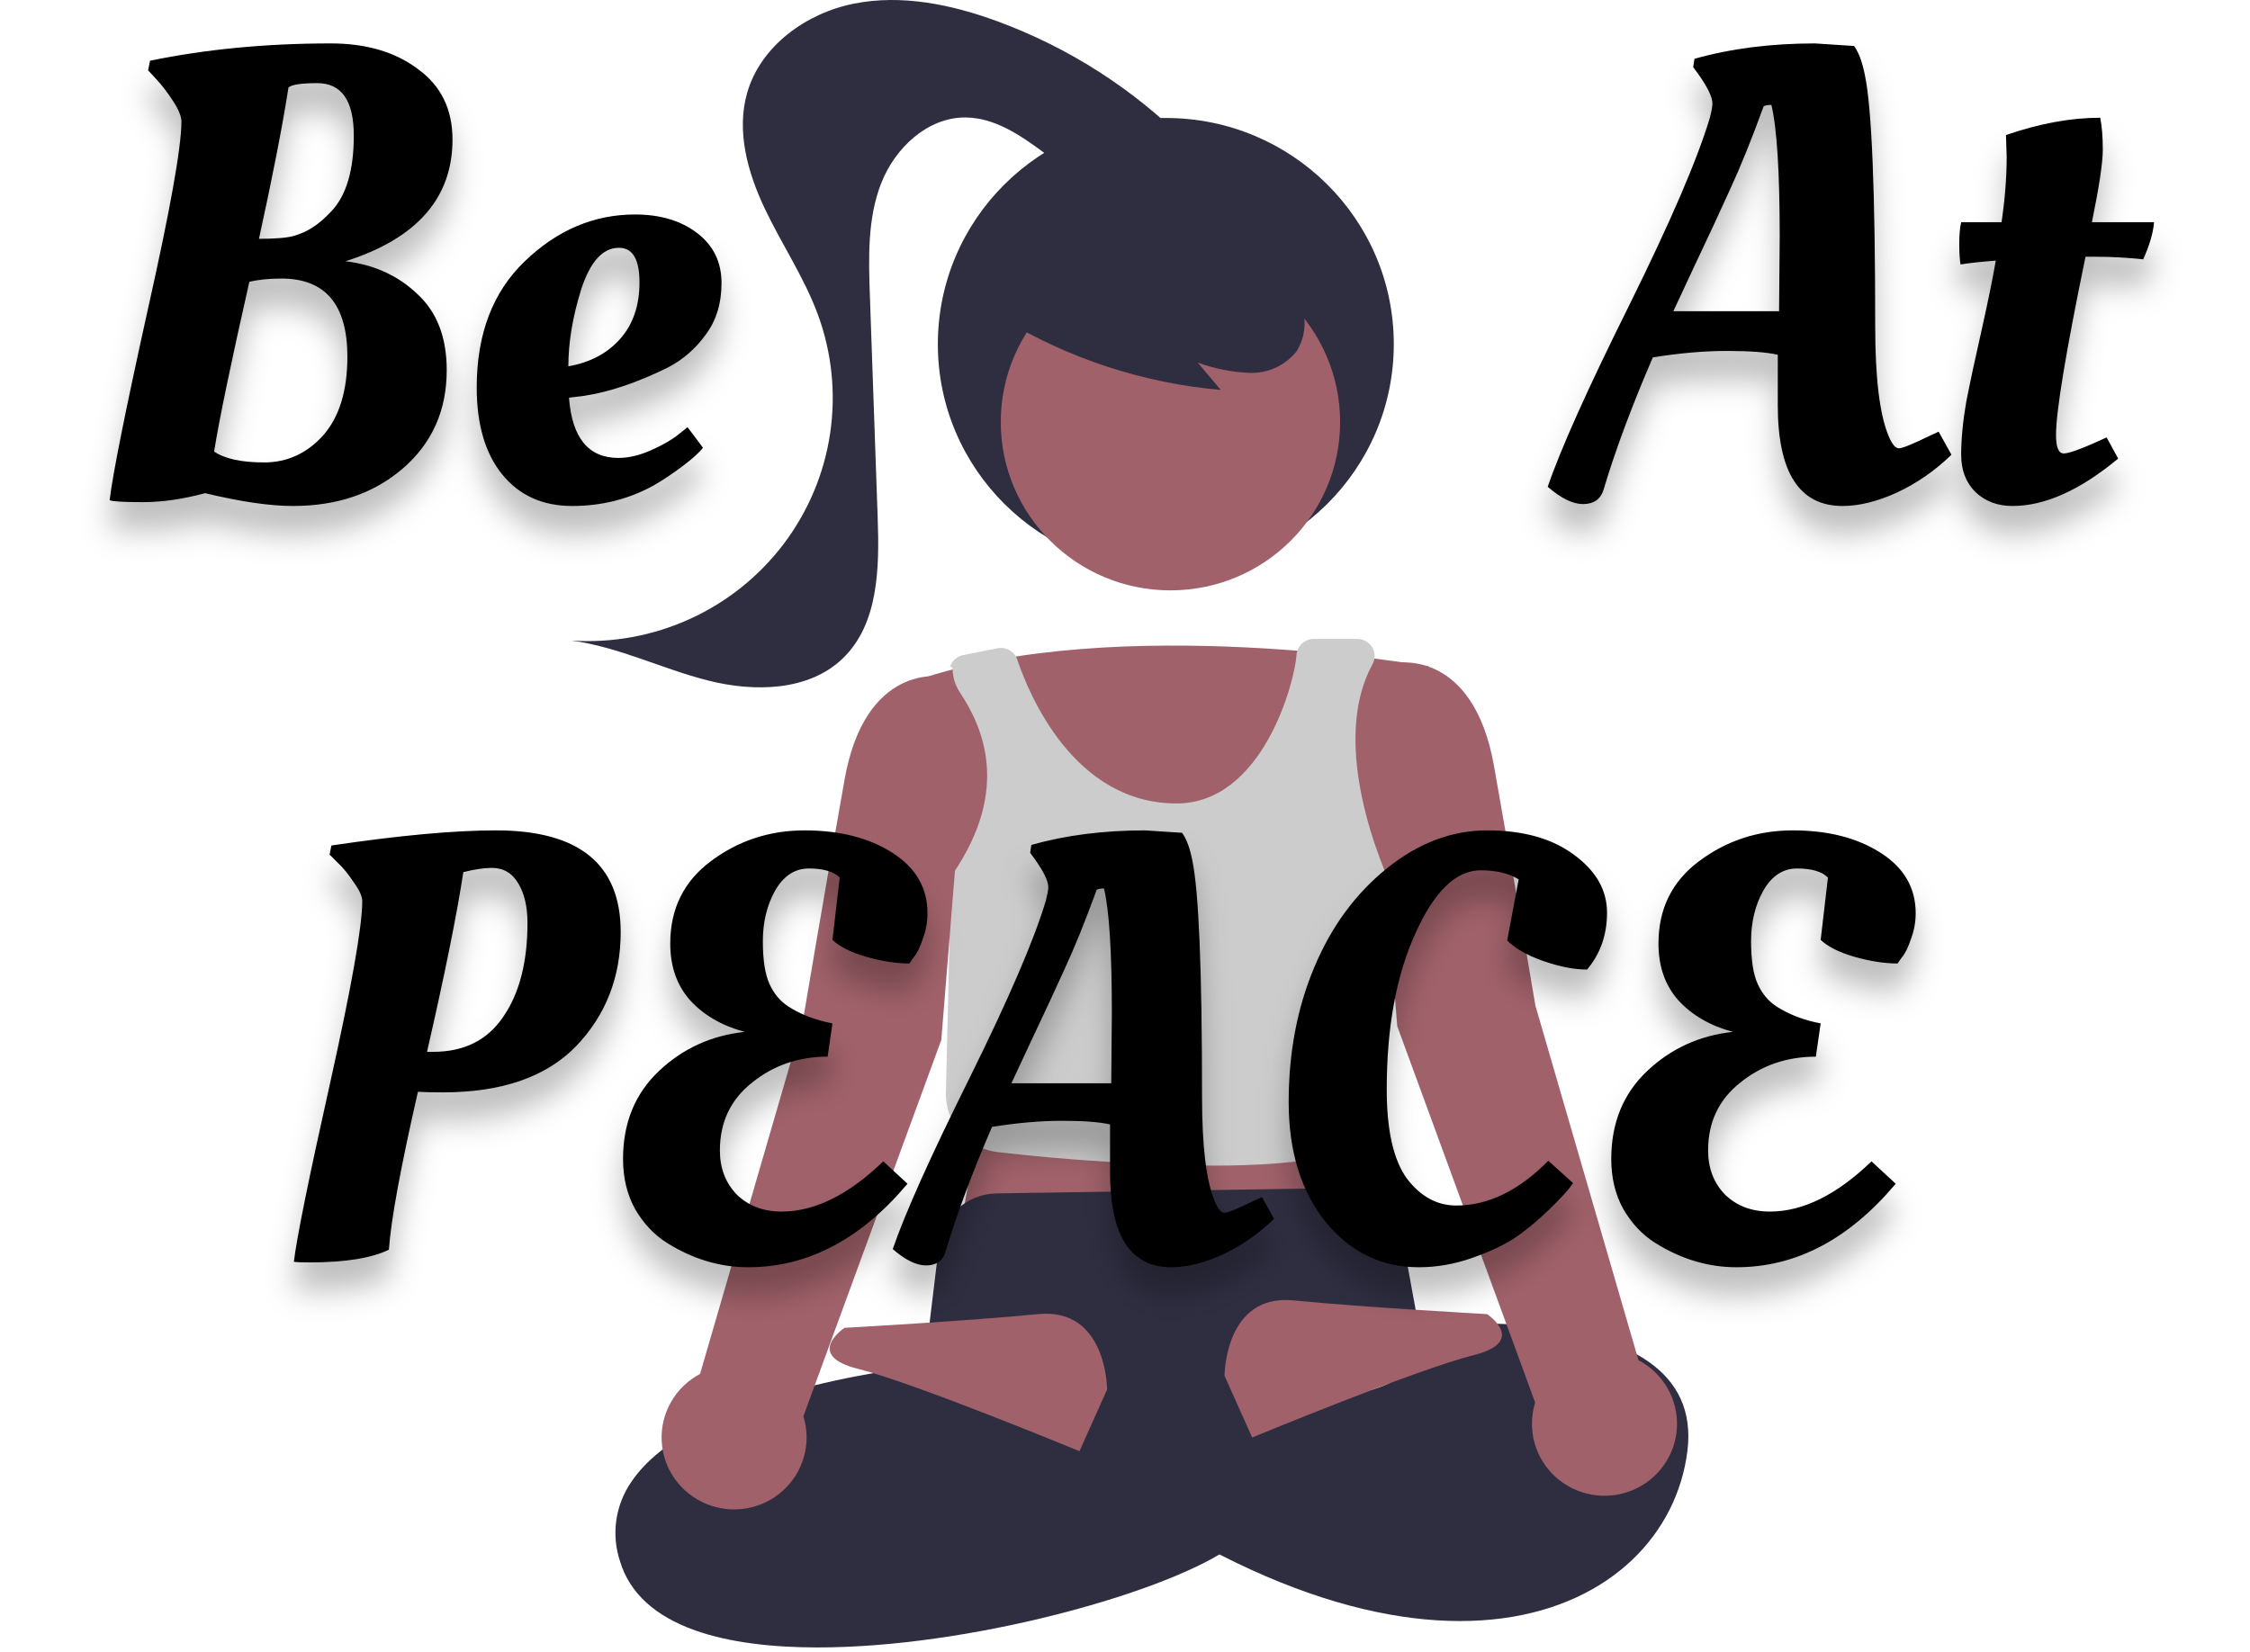
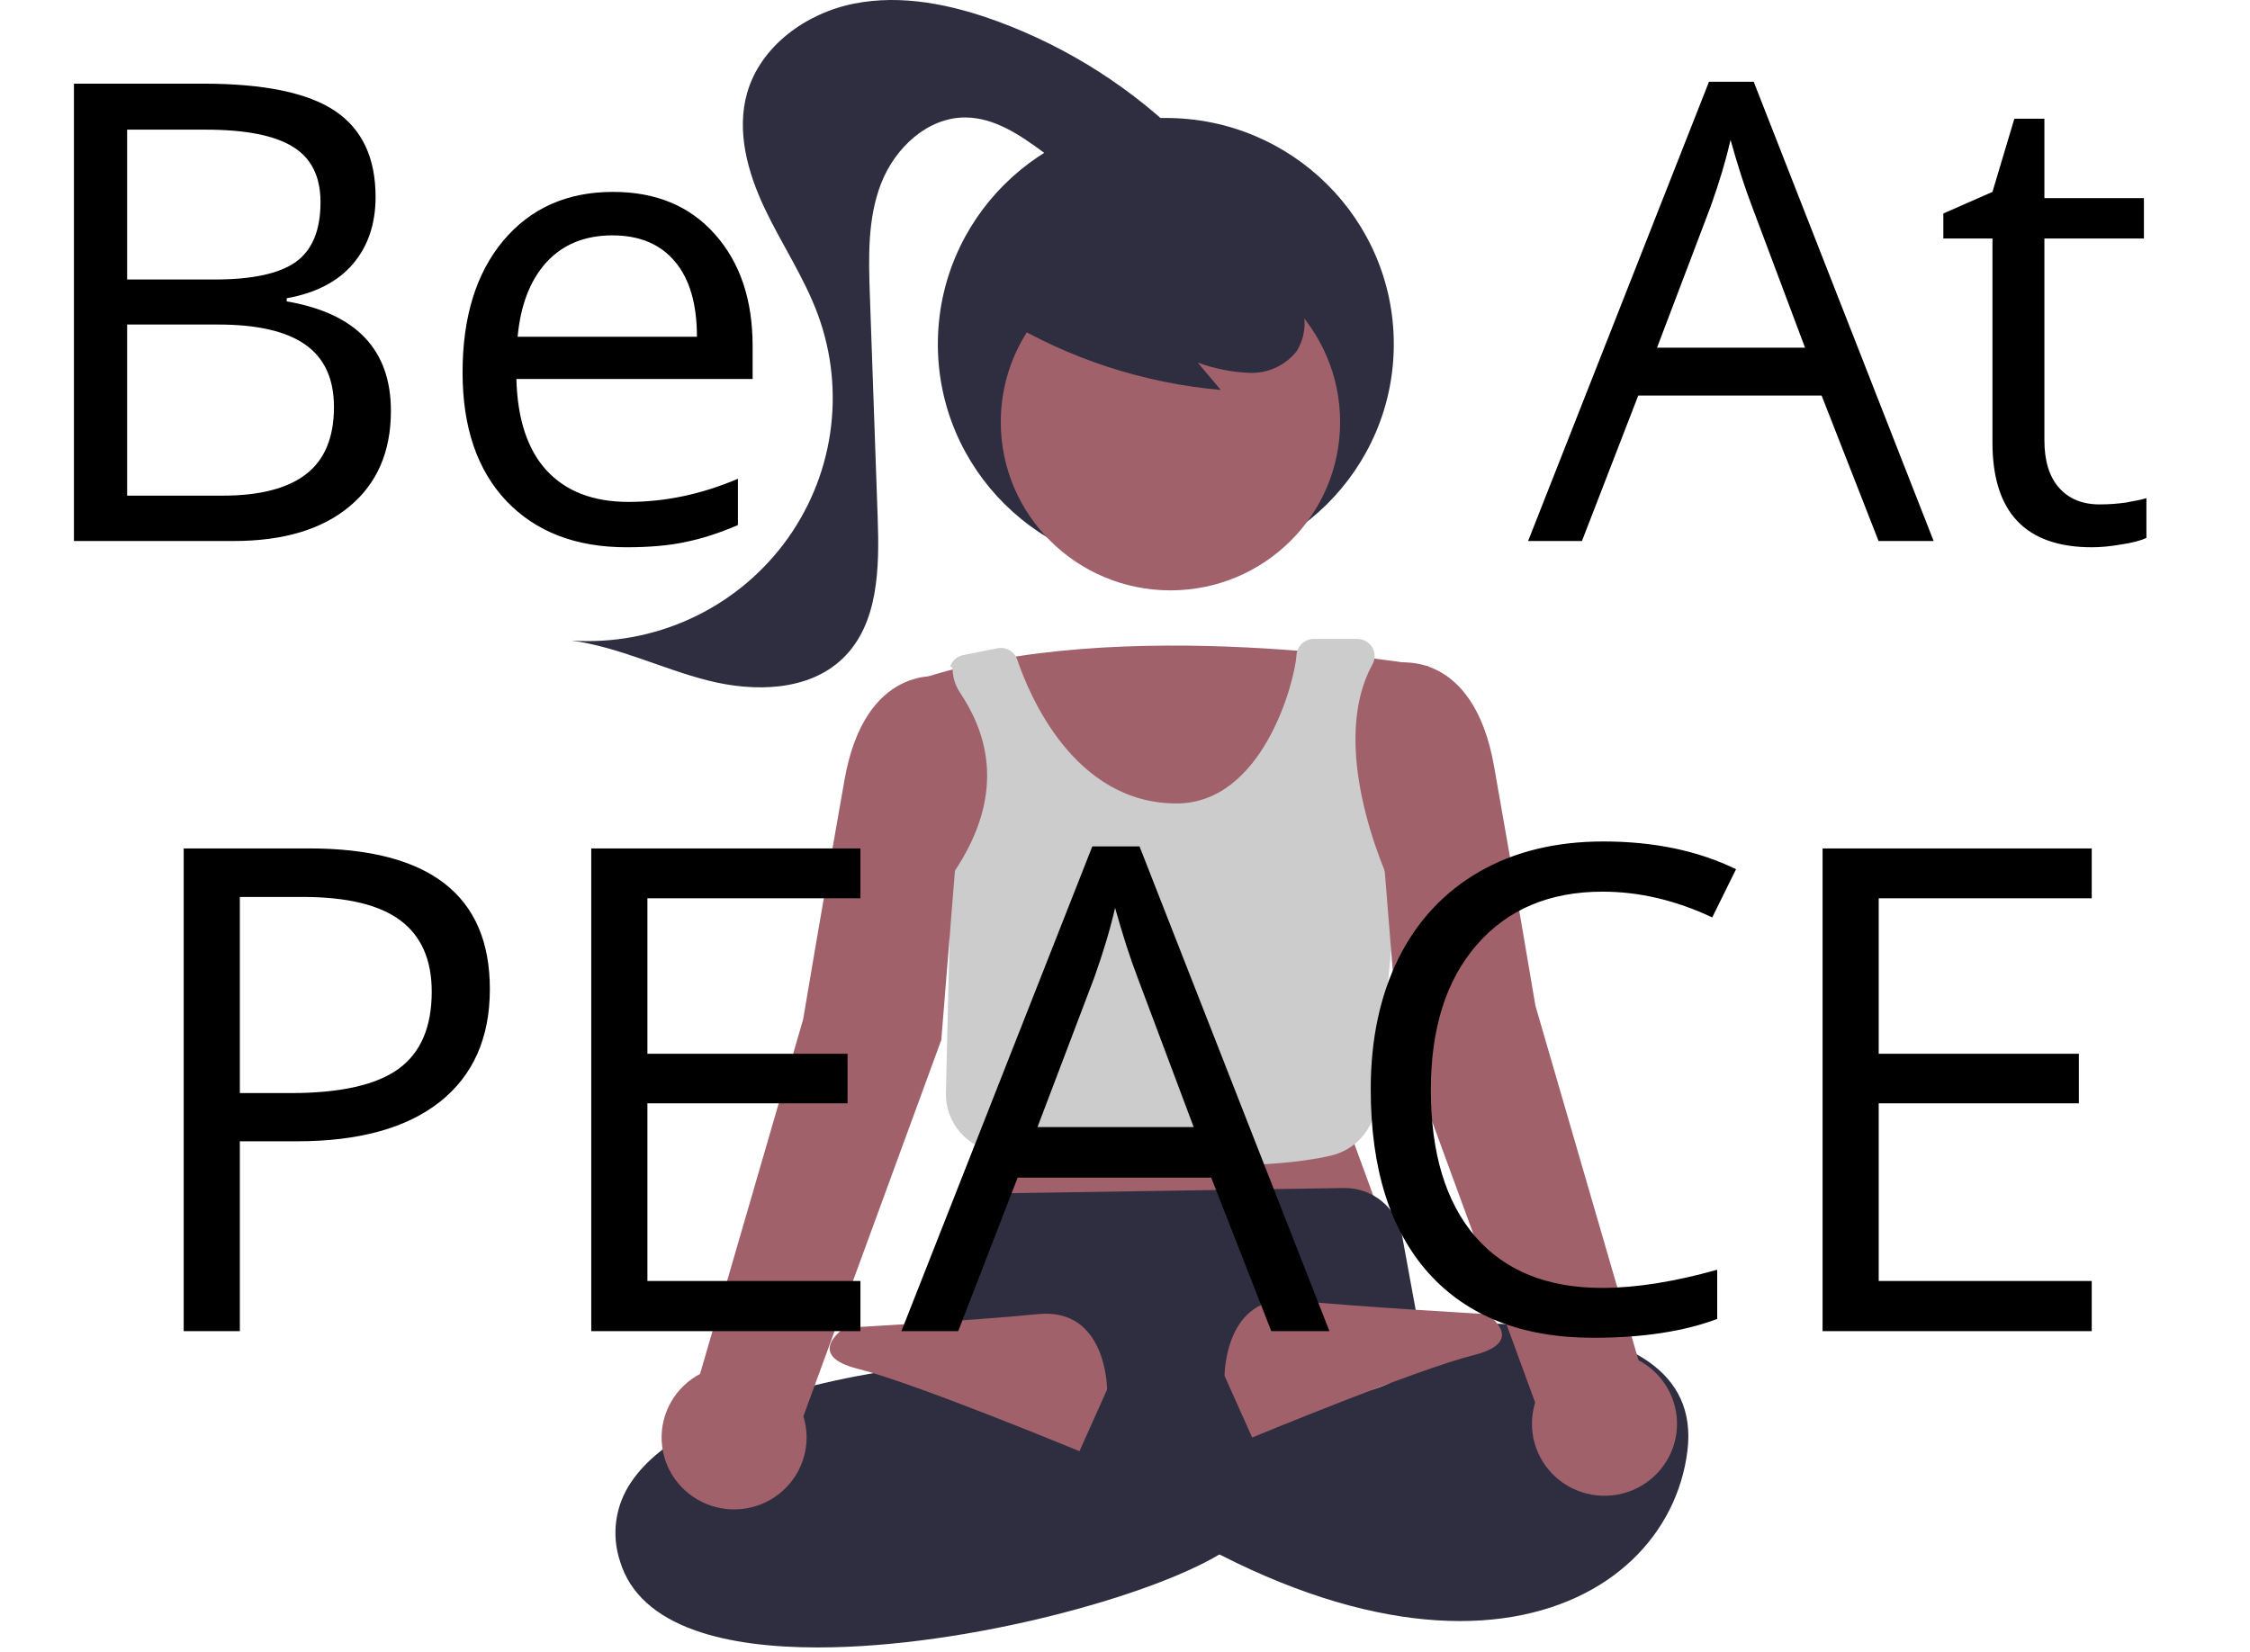
<svg xmlns="http://www.w3.org/2000/svg" width="316" height="232" viewBox="0 0 316 232" fill="none">
  <g id="meditation">
    <g id="torso">
      <path id="Vector" d="M200.601 93.607C200.601 93.607 156.941 85.904 128.805 95.533L137.052 160.531L135.111 171.123L193.325 169.197L189.444 158.605L200.601 93.607Z" fill="#A0616A" />
      <path id="Vector 2" d="M170.261 163.746C160.21 163.627 150.172 162.996 140.185 161.855C138.135 161.631 136.243 160.651 134.885 159.11C133.527 157.568 132.799 155.577 132.849 153.53L133.557 123.133L133.64 123.015C142.075 110.888 137.966 102.031 134.806 97.263C134.139 96.255 133.784 95.076 133.785 93.871C133.301 93.201 133.191 94.261 133.492 93.505C133.641 93.131 133.882 92.799 134.193 92.541C134.504 92.282 134.876 92.105 135.274 92.025L140.09 91.069C140.668 90.954 141.268 91.053 141.778 91.345C142.288 91.638 142.675 92.105 142.863 92.659C144.482 97.452 150.789 112.872 165.241 112.868C177.316 112.866 181.821 95.911 182.091 91.992C182.136 91.385 182.409 90.817 182.858 90.402C183.307 89.987 183.897 89.756 184.51 89.756H190.525C190.907 89.747 191.284 89.823 191.632 89.979C191.979 90.135 192.286 90.366 192.53 90.655C192.831 91.024 193.013 91.472 193.054 91.944C193.097 92.416 192.997 92.889 192.767 93.305C185.901 105.832 195.935 125.655 196.037 125.853L196.101 125.978L193.27 155.149C193.1 156.859 192.392 158.475 191.248 159.766C190.103 161.057 188.58 161.96 186.892 162.347C182.514 163.369 176.599 163.746 170.261 163.746Z" fill="#CCCCCC" />
    </g>
    <g id="meditatingGirl">
      <path id="Vector 3" d="M163.733 80.126C181.416 80.126 195.75 65.899 195.75 48.35C195.75 30.8 181.416 16.573 163.733 16.573C146.051 16.573 131.716 30.8 131.716 48.35C131.716 65.899 146.051 80.126 163.733 80.126Z" fill="#2F2E41" />
      <path id="Vector 4" d="M164.383 82.933C177.543 82.933 188.211 72.345 188.211 59.283C188.211 46.221 177.543 35.633 164.383 35.633C151.222 35.633 140.553 46.221 140.553 59.283C140.553 72.345 151.222 82.933 164.383 82.933Z" fill="#A0616A" />
      <path id="Vector 5" d="M114.859 231.431C108.339 231.432 102.37 230.719 97.628 229.034C91.991 227.032 88.452 223.795 87.107 219.41C86.472 217.544 86.282 215.558 86.553 213.608C86.823 211.657 87.547 209.795 88.666 208.17C97.004 195.776 125.942 192.284 129.825 191.868L131.882 174.856C132.126 172.893 133.075 171.083 134.556 169.759C136.036 168.434 137.949 167.685 139.942 167.648L188.677 166.892C190.634 166.846 192.542 167.5 194.055 168.733C195.568 169.966 196.585 171.698 196.92 173.612L199.689 188.73L167.732 204.107L172.564 217.536L172.249 217.745C162.895 223.934 135.998 231.43 114.859 231.431Z" fill="#2F2E41" />
      <path id="Vector 6" d="M195.265 186.53C195.265 186.53 239.895 180.752 236.984 203.863C234.074 226.973 200.116 243.343 148.695 203.863L154.516 192.308C154.516 192.308 183.622 200.011 195.265 194.233V186.53Z" fill="#2F2E41" />
      <path id="Vector 7" d="M155.486 195.196C155.486 195.196 155.486 183.641 145.784 184.604C136.082 185.567 118.618 186.53 118.618 186.53C118.618 186.53 112.796 190.382 120.559 192.308C128.32 194.233 151.605 203.863 151.605 203.863L155.486 195.196Z" fill="#A0616A" />
      <path id="Vector 8" d="M171.979 193.271C171.979 193.271 171.979 181.715 181.682 182.679C191.384 183.641 208.848 184.604 208.848 184.604C208.848 184.604 214.669 188.456 206.908 190.382C199.146 192.308 175.861 201.936 175.861 201.936L171.979 193.271Z" fill="#A0616A" />
      <path id="Vector 9" d="M140.794 44.754C150.1 50.392 160.592 53.823 171.452 54.78L168.22 50.937C170.573 51.8 173.049 52.288 175.557 52.383C176.812 52.419 178.058 52.162 179.195 51.634C180.332 51.106 181.329 50.32 182.104 49.341C182.738 48.323 183.115 47.169 183.202 45.976C183.289 44.783 183.084 43.587 182.605 42.489C181.62 40.3 180.088 38.398 178.152 36.964C174.722 34.271 170.675 32.462 166.37 31.698C162.065 30.935 157.637 31.24 153.479 32.587C150.627 33.433 148.073 35.059 146.11 37.279C145.144 38.397 144.475 39.735 144.159 41.174C143.844 42.613 143.893 44.107 144.303 45.522" fill="#2F2E41" />
      <path id="Vector 10" d="M166.746 20.1C159.231 12.536 150.136 6.699 140.102 3C133.66 0.631 126.65 -0.832 119.917 0.513C113.183 1.858 106.814 6.481 104.936 13.039C103.4 18.401 104.986 24.174 107.37 29.221C109.753 34.269 112.936 38.949 114.865 44.185C116.831 49.527 117.422 55.273 116.585 60.9C115.747 66.526 113.508 71.856 110.067 76.406C106.628 80.955 102.098 84.58 96.889 86.951C91.68 89.323 85.956 90.365 80.238 89.984C86.855 90.865 92.953 93.95 99.42 95.593C105.887 97.235 113.52 97.124 118.326 92.526C123.411 87.661 123.513 79.751 123.267 72.745C122.901 62.331 122.536 51.917 122.17 41.503C121.984 36.192 121.825 30.71 123.754 25.753C125.684 20.796 130.27 16.456 135.625 16.501C139.683 16.535 143.275 18.975 146.529 21.381C149.783 23.787 153.228 26.354 157.27 26.712C161.312 27.07 165.927 24.101 165.625 20.085" fill="#2F2E41" />
    </g>
    <g id="arms">
      <path id="Vector 11" d="M230.117 191.082L215.64 141.272C215.64 141.272 212.729 123.94 209.818 107.57C206.908 91.2 196.235 93.126 196.235 93.126L194.295 94.089V120.088L196.235 144.161L215.606 197.03C215.036 198.863 215.002 200.82 215.51 202.671C216.018 204.523 217.048 206.192 218.476 207.485C219.905 208.779 221.675 209.641 223.579 209.973C225.483 210.305 227.443 210.093 229.23 209.36C231.017 208.627 232.557 207.405 233.671 205.836C234.783 204.267 235.424 202.417 235.517 200.5C235.61 198.583 235.152 196.679 234.195 195.012C233.239 193.344 231.824 191.981 230.117 191.082Z" fill="#A0616A" />
      <path id="Vector 12" d="M132.201 95.052C132.201 95.052 121.528 93.126 118.618 109.496C115.708 125.865 112.796 143.198 112.796 143.198L98.32 193.007C96.614 193.908 95.201 195.27 94.246 196.937C93.292 198.604 92.835 200.506 92.928 202.421C93.022 204.336 93.662 206.186 94.775 207.753C95.887 209.32 97.426 210.541 99.212 211.273C100.997 212.005 102.956 212.218 104.858 211.886C106.762 211.555 108.53 210.694 109.957 209.402C111.386 208.11 112.414 206.442 112.922 204.593C113.431 202.744 113.4 200.788 112.83 198.956L132.201 146.087L134.142 122.013V98.168C134.142 97.52 133.96 96.886 133.618 96.337C133.275 95.786 132.785 95.341 132.201 95.052Z" fill="#A0616A" />
    </g>
    <g id="sloganText">
-       <g id="At" filter="url(#filter0_d)">
-         <path d="M225.201 68.83C224.781 70.15 223.821 70.81 222.321 70.81C220.881 70.81 219.231 70 217.371 68.38C219.171 63.1 222.981 54.61 228.801 42.91C234.621 31.15 238.401 22.36 240.141 16.54C240.381 15.58 240.501 14.92 240.501 14.56C240.501 13.66 239.841 12.28 238.521 10.42L237.801 9.43L237.981 8.26C243.081 6.82 248.721 6.1 254.901 6.1L260.391 6.46C261.051 7.36 261.561 8.74 261.921 10.6C262.881 15.16 263.361 26.89 263.361 45.79C263.361 53.11 263.991 58.27 265.251 61.27C265.731 62.41 266.211 62.98 266.691 62.98C267.171 62.98 268.641 62.38 271.101 61.18L272.271 60.64L274.071 63.88C271.791 66.1 269.241 67.87 266.421 69.19C263.661 70.45 261.111 71.08 258.771 71.08C252.711 71.08 249.681 66.37 249.681 56.95V49.84C248.121 49.48 245.751 49.3 242.571 49.3C239.391 49.3 235.911 49.6 232.131 50.2C229.131 57.16 226.821 63.37 225.201 68.83ZM249.861 43.72L249.951 33.28C249.951 24.16 249.561 17.98 248.781 14.74C248.301 14.74 247.941 14.8 247.701 14.92C246.021 19.54 244.431 23.47 242.931 26.71C241.491 29.89 239.901 33.31 238.161 36.97C236.481 40.57 235.431 42.82 235.011 43.72H249.861ZM302.526 31.21C302.406 32.71 301.896 34.45 300.996 36.43C298.716 36.19 296.556 36.07 294.516 36.07H292.896C290.136 49.45 288.756 57.79 288.756 61.09C288.756 62.83 289.116 63.7 289.836 63.7C290.616 63.7 292.626 62.95 295.866 61.45L297.486 64.42C292.146 68.86 287.196 71.08 282.636 71.08C280.536 71.08 278.796 70.42 277.416 69.1C276.096 67.78 275.436 66.04 275.436 63.88C275.436 61.66 275.676 59.17 276.156 56.41C276.696 53.65 277.416 50.29 278.316 46.33C279.216 42.31 279.876 39.07 280.296 36.61C278.076 36.79 276.426 36.97 275.346 37.15C275.226 36.43 275.166 35.47 275.166 34.27C275.166 33.01 275.256 31.99 275.436 31.21H281.106C281.586 27.97 281.826 24.91 281.826 22.03L281.736 19.24V18.97C286.416 17.35 290.826 16.54 294.966 16.54C295.206 17.74 295.326 19.24 295.326 21.04C295.326 22.84 294.816 26.23 293.796 31.21H302.526Z" fill="black" />
-       </g>
-       <g id="Be" filter="url(#filter1_d)">
-         <path d="M41.139 71.08C37.9 71.08 33.789 70.48 28.809 69.28C25.689 70.12 22.779 70.54 20.079 70.54C17.38 70.54 15.819 70.45 15.399 70.27C15.819 66.67 17.59 57.82 20.709 43.72C23.89 29.56 25.48 20.68 25.48 17.08C25.48 16.36 25.09 15.4 24.309 14.2C23.529 13 22.75 11.98 21.97 11.14L20.799 9.88L21.07 8.53C28.93 6.91 37.389 6.1 46.45 6.1C51.429 6.1 55.51 7.3 58.69 9.7C61.929 12.04 63.55 15.34 63.55 19.6C63.55 27.82 58.539 33.52 48.52 36.7C52.539 37.18 55.9 38.71 58.599 41.29C61.359 43.81 62.739 47.38 62.739 52C62.739 57.64 60.7 62.23 56.62 65.77C52.539 69.31 47.38 71.08 41.139 71.08ZM39.52 39.13C37.84 39.13 36.34 39.28 35.02 39.58C32.44 50.98 30.79 58.93 30.07 63.43C31.57 64.45 33.91 64.96 37.09 64.96C40.33 64.96 43.09 63.7 45.37 61.18C47.65 58.6 48.789 54.91 48.789 50.11C48.789 42.79 45.7 39.13 39.52 39.13ZM44.559 11.68C42.279 11.68 40.929 11.89 40.51 12.31C39.669 17.71 38.289 24.79 36.37 33.55C38.77 33.55 40.45 33.4 41.41 33.1C42.37 32.8 43.209 32.41 43.929 31.93C44.709 31.45 45.58 30.7 46.539 29.68C48.639 27.46 49.69 23.92 49.69 19.06C49.69 14.14 47.98 11.68 44.559 11.68ZM66.953 54.43C66.953 46.93 69.203 41.02 73.703 36.7C78.263 32.32 83.423 30.13 89.183 30.13C92.723 30.13 95.633 31 97.913 32.74C100.193 34.48 101.333 36.82 101.333 39.76C101.333 42.64 100.583 45.07 99.083 47.05C97.643 49.03 95.873 50.56 93.773 51.64C89.513 53.74 85.613 55.06 82.073 55.6L79.913 55.87C80.333 61.51 82.643 64.33 86.843 64.33C88.283 64.33 89.813 63.97 91.433 63.25C93.053 62.53 94.313 61.81 95.213 61.09L96.563 60.01L98.723 62.89C98.243 63.55 97.283 64.42 95.843 65.5C94.403 66.58 93.053 67.48 91.793 68.2C88.313 70.12 84.503 71.08 80.363 71.08C76.223 71.08 72.953 69.61 70.553 66.67C68.153 63.73 66.953 59.65 66.953 54.43ZM79.823 51.46C82.883 50.92 85.313 49.63 87.113 47.59C88.913 45.55 89.813 42.91 89.813 39.67C89.813 36.43 88.853 34.81 86.933 34.81C84.653 34.81 82.883 36.76 81.623 40.66C80.423 44.5 79.823 48.1 79.823 51.46Z" fill="black" />
-       </g>
-       <g id="PEACE" filter="url(#filter2_d)">
-         <path d="M62.182 153.455C60.652 153.455 59.491 153.427 58.697 153.37C56.261 164.023 54.901 171.418 54.617 175.555C52.181 176.745 48.469 177.34 43.482 177.34C42.406 177.34 41.669 177.312 41.272 177.255C41.669 173.912 43.369 165.525 46.372 152.095C49.376 138.608 50.877 130.108 50.877 126.595C50.877 125.915 50.481 125.037 49.687 123.96C48.951 122.827 48.186 121.892 47.392 121.155L46.287 120.05L46.542 118.775C56.062 117.358 63.769 116.65 69.662 116.65C81.336 116.65 87.172 121.41 87.172 130.93C87.172 137.277 85.076 142.632 80.882 146.995C76.689 151.302 70.456 153.455 62.182 153.455ZM60.822 147.76C65.186 147.76 68.472 146.117 70.682 142.83C72.949 139.543 74.082 135.152 74.082 129.655C74.082 127.388 73.657 125.547 72.807 124.13C71.957 122.657 70.711 121.92 69.067 121.92C67.991 121.92 66.659 122.118 65.072 122.515C64.166 128.465 62.466 136.88 59.972 147.76H60.822ZM105.099 178.02C101.132 178.02 97.335 176.887 93.709 174.62C91.895 173.487 90.394 171.9 89.204 169.86C88.07 167.82 87.504 165.468 87.504 162.805C87.504 157.762 89.175 153.653 92.519 150.48C95.862 147.307 99.885 145.465 104.589 144.955C101.415 144.105 98.865 142.632 96.939 140.535C95.069 138.438 94.134 135.775 94.134 132.545C94.134 127.672 96.032 123.818 99.829 120.985C103.682 118.095 108.074 116.65 113.004 116.65C117.934 116.65 122.042 117.698 125.329 119.795C128.615 121.892 130.259 124.725 130.259 128.295C130.259 129.542 130.032 130.76 129.579 131.95C129.182 133.14 128.757 133.99 128.304 134.5L127.709 135.35C125.895 135.35 123.884 135.038 121.674 134.415C119.52 133.792 117.934 132.998 116.914 132.035L117.934 123.28C117.084 122.43 115.639 122.005 113.599 122.005C111.615 122.005 110.029 123.053 108.839 125.15C107.705 127.19 107.139 129.542 107.139 132.205C107.139 134.868 107.45 136.88 108.074 138.24C108.697 139.6 109.575 140.648 110.709 141.385C112.465 142.518 114.534 143.312 116.914 143.765L116.234 148.44C112.154 148.44 108.612 149.658 105.609 152.095C102.605 154.475 101.104 157.648 101.104 161.615C101.104 164.108 101.897 166.177 103.484 167.82C105.127 169.407 107.224 170.2 109.774 170.2C114.42 170.2 119.18 167.848 124.054 163.145L127.454 166.29C120.88 174.11 113.429 178.02 105.099 178.02ZM132.779 175.895C132.382 177.142 131.475 177.765 130.059 177.765C128.699 177.765 127.14 177 125.384 175.47C127.084 170.483 130.682 162.465 136.179 151.415C141.675 140.308 145.245 132.007 146.889 126.51C147.115 125.603 147.229 124.98 147.229 124.64C147.229 123.79 146.605 122.487 145.359 120.73L144.679 119.795L144.849 118.69C149.665 117.33 154.992 116.65 160.829 116.65L166.014 116.99C166.637 117.84 167.119 119.143 167.459 120.9C168.365 125.207 168.819 136.285 168.819 154.135C168.819 161.048 169.414 165.922 170.604 168.755C171.057 169.832 171.51 170.37 171.964 170.37C172.417 170.37 173.805 169.803 176.129 168.67L177.234 168.16L178.934 171.22C176.78 173.317 174.372 174.988 171.709 176.235C169.102 177.425 166.694 178.02 164.484 178.02C158.76 178.02 155.899 173.572 155.899 164.675V157.96C154.425 157.62 152.187 157.45 149.184 157.45C146.18 157.45 142.894 157.733 139.324 158.3C136.49 164.873 134.309 170.738 132.779 175.895ZM156.069 152.18L156.154 142.32C156.154 133.707 155.785 127.87 155.049 124.81C154.595 124.81 154.255 124.867 154.029 124.98C152.442 129.343 150.94 133.055 149.524 136.115C148.164 139.118 146.662 142.348 145.019 145.805C143.432 149.205 142.44 151.33 142.044 152.18H156.069ZM199.263 178.02C193.993 178.02 189.63 175.895 186.173 171.645C182.717 167.338 180.988 161.728 180.988 154.815C180.988 147.902 182.178 141.612 184.558 135.945C186.938 130.222 190.338 125.575 194.758 122.005C199.178 118.435 203.882 116.65 208.868 116.65C213.912 116.65 217.963 117.783 221.023 120.05C224.14 122.317 225.698 125.037 225.698 128.21C225.698 131.327 224.763 133.99 222.893 136.2C221.08 136.2 219.04 135.803 216.773 135.01C214.507 134.217 212.807 133.253 211.673 132.12L213.288 123.535C211.928 122.685 210.143 122.26 207.933 122.26C204.477 122.26 201.417 125.235 198.753 131.185C196.09 137.078 194.758 144.36 194.758 153.03C194.758 158.753 195.693 162.918 197.563 165.525C199.49 168.075 201.813 169.35 204.533 169.35C209.01 169.35 213.317 167.253 217.453 163.06L220.938 166.205C220.315 167.112 219.182 168.358 217.538 169.945C215.895 171.532 214.28 172.863 212.693 173.94C211.107 174.96 209.095 175.895 206.658 176.745C204.222 177.595 201.757 178.02 199.263 178.02ZM243.888 178.02C239.921 178.02 236.124 176.887 232.498 174.62C230.684 173.487 229.183 171.9 227.993 169.86C226.859 167.82 226.293 165.468 226.293 162.805C226.293 157.762 227.964 153.653 231.308 150.48C234.651 147.307 238.674 145.465 243.378 144.955C240.204 144.105 237.654 142.632 235.728 140.535C233.858 138.438 232.923 135.775 232.923 132.545C232.923 127.672 234.821 123.818 238.618 120.985C242.471 118.095 246.863 116.65 251.793 116.65C256.723 116.65 260.831 117.698 264.118 119.795C267.404 121.892 269.048 124.725 269.048 128.295C269.048 129.542 268.821 130.76 268.368 131.95C267.971 133.14 267.546 133.99 267.093 134.5L266.498 135.35C264.684 135.35 262.673 135.038 260.463 134.415C258.309 133.792 256.723 132.998 255.703 132.035L256.723 123.28C255.873 122.43 254.428 122.005 252.388 122.005C250.404 122.005 248.818 123.053 247.628 125.15C246.494 127.19 245.928 129.542 245.928 132.205C245.928 134.868 246.239 136.88 246.863 138.24C247.486 139.6 248.364 140.648 249.498 141.385C251.254 142.518 253.323 143.312 255.703 143.765L255.023 148.44C250.943 148.44 247.401 149.658 244.398 152.095C241.394 154.475 239.893 157.648 239.893 161.615C239.893 164.108 240.686 166.177 242.273 167.82C243.916 169.407 246.013 170.2 248.563 170.2C253.209 170.2 257.969 167.848 262.843 163.145L266.243 166.29C259.669 174.11 252.218 178.02 243.888 178.02Z" fill="black" />
-       </g>
+       <path id="At" d="M263.834 76L255.836 55.565H230.084L222.174 76H214.615L240.016 11.488H246.3L271.568 76H263.834ZM253.507 48.842L246.036 28.935C245.069 26.415 244.073 23.324 243.048 19.662C242.403 22.475 241.48 25.565 240.279 28.935L232.721 48.842H253.507ZM294.859 70.858C296.148 70.858 297.394 70.77 298.595 70.595C299.796 70.39 300.748 70.185 301.451 69.98V75.561C300.66 75.941 299.488 76.249 297.936 76.483C296.412 76.747 295.035 76.879 293.805 76.879C284.488 76.879 279.83 71.972 279.83 62.157V33.505H272.931V29.989L279.83 26.957L282.906 16.674H287.125V27.836H301.1V33.505H287.125V61.85C287.125 64.75 287.813 66.977 289.19 68.529C290.567 70.082 292.457 70.858 294.859 70.858Z" fill="black" />
+       <path id="Be" d="M10.385 11.752H28.534C37.06 11.752 43.227 13.026 47.035 15.575C50.844 18.124 52.748 22.152 52.748 27.66C52.748 31.469 51.679 34.618 49.54 37.108C47.431 39.569 44.34 41.166 40.268 41.898V42.338C50.023 44.008 54.901 49.135 54.901 57.719C54.901 63.461 52.953 67.943 49.057 71.166C45.19 74.389 39.77 76 32.797 76H10.385V11.752ZM17.855 39.262H30.16C35.434 39.262 39.227 38.441 41.542 36.801C43.856 35.131 45.014 32.333 45.014 28.407C45.014 24.804 43.725 22.211 41.147 20.629C38.568 19.018 34.467 18.212 28.842 18.212H17.855V39.262ZM17.855 45.59V69.628H31.259C36.444 69.628 40.341 68.632 42.948 66.64C45.585 64.618 46.903 61.469 46.903 57.191C46.903 53.207 45.556 50.277 42.86 48.402C40.194 46.527 36.122 45.59 30.644 45.59H17.855ZM87.992 76.879C80.873 76.879 75.248 74.711 71.117 70.375C67.016 66.039 64.965 60.019 64.965 52.313C64.965 44.55 66.869 38.383 70.678 33.812C74.516 29.242 79.657 26.957 86.103 26.957C92.138 26.957 96.913 28.949 100.429 32.934C103.944 36.889 105.702 42.118 105.702 48.622V53.236H72.523C72.67 58.891 74.091 63.183 76.786 66.112C79.511 69.042 83.334 70.507 88.256 70.507C93.441 70.507 98.568 69.423 103.637 67.255V73.759C101.059 74.872 98.612 75.663 96.298 76.132C94.013 76.63 91.244 76.879 87.992 76.879ZM86.015 33.065C82.147 33.065 79.057 34.325 76.742 36.845C74.457 39.364 73.109 42.851 72.699 47.304H97.88C97.88 42.704 96.855 39.188 94.804 36.757C92.753 34.296 89.823 33.065 86.015 33.065Z" fill="black" />
+       <path id="PEACE" d="M68.798 138.943C68.798 145.809 66.448 151.097 61.748 154.808C57.078 158.488 50.383 160.328 41.662 160.328H33.684V187H25.798V119.183H43.378C60.325 119.183 68.798 125.77 68.798 138.943ZM33.684 153.555H40.781C47.77 153.555 52.826 152.426 55.949 150.169C59.073 147.911 60.634 144.293 60.634 139.314C60.634 134.83 59.165 131.491 56.227 129.295C53.29 127.099 48.713 126.001 42.497 126.001H33.684V153.555ZM120.844 187H83.039V119.183H120.844V126.187H90.925V148.035H119.035V154.993H90.925V179.949H120.844V187ZM178.549 187L170.107 165.43H142.924L134.575 187H126.596L153.408 118.904H160.041L186.713 187H178.549ZM167.648 158.333L159.763 137.32C158.742 134.66 157.691 131.398 156.608 127.532C155.928 130.501 154.954 133.764 153.686 137.32L145.708 158.333H167.648ZM225.075 125.259C217.622 125.259 211.731 127.749 207.402 132.728C203.103 137.675 200.954 144.463 200.954 153.091C200.954 161.967 203.026 168.832 207.17 173.687C211.345 178.511 217.282 180.923 224.982 180.923C229.714 180.923 235.11 180.073 241.171 178.372V185.284C236.471 187.046 230.673 187.928 223.776 187.928C213.788 187.928 206.072 184.897 200.629 178.836C195.218 172.775 192.512 164.162 192.512 152.999C192.512 146.01 193.811 139.887 196.408 134.629C199.037 129.372 202.81 125.321 207.727 122.476C212.674 119.631 218.488 118.208 225.168 118.208C232.281 118.208 238.496 119.507 243.815 122.105L240.476 128.877C235.342 126.465 230.209 125.259 225.075 125.259ZM293.774 187H255.969V119.183H293.774V126.187H263.854V148.035H291.965V154.993H263.854V179.949H293.774V187Z" fill="black" />
    </g>
  </g>
-   <defs>
-     <filter id="filter0_d" x="213.371" y="6.1" width="93.156" height="72.98" filterUnits="userSpaceOnUse" color-interpolation-filters="sRGB">
-       <feFlood flood-opacity="0" result="BackgroundImageFix" />
-       <feColorMatrix in="SourceAlpha" type="matrix" values="0 0 0 0 0 0 0 0 0 0 0 0 0 0 0 0 0 0 127 0" />
-       <feOffset dy="4" />
-       <feGaussianBlur stdDeviation="2" />
-       <feColorMatrix type="matrix" values="0 0 0 0 0 0 0 0 0 0 0 0 0 0 0 0 0 0 0.25 0" />
-       <feBlend mode="normal" in2="BackgroundImageFix" result="effect1_dropShadow" />
-       <feBlend mode="normal" in="SourceGraphic" in2="effect1_dropShadow" result="shape" />
-     </filter>
-     <filter id="filter1_d" x="11.399" y="6.1" width="93.934" height="72.98" filterUnits="userSpaceOnUse" color-interpolation-filters="sRGB">
-       <feFlood flood-opacity="0" result="BackgroundImageFix" />
-       <feColorMatrix in="SourceAlpha" type="matrix" values="0 0 0 0 0 0 0 0 0 0 0 0 0 0 0 0 0 0 127 0" />
-       <feOffset dy="4" />
-       <feGaussianBlur stdDeviation="2" />
-       <feColorMatrix type="matrix" values="0 0 0 0 0 0 0 0 0 0 0 0 0 0 0 0 0 0 0.25 0" />
-       <feBlend mode="normal" in2="BackgroundImageFix" result="effect1_dropShadow" />
-       <feBlend mode="normal" in="SourceGraphic" in2="effect1_dropShadow" result="shape" />
-     </filter>
-     <filter id="filter2_d" x="37.272" y="116.65" width="235.775" height="69.37" filterUnits="userSpaceOnUse" color-interpolation-filters="sRGB">
-       <feFlood flood-opacity="0" result="BackgroundImageFix" />
-       <feColorMatrix in="SourceAlpha" type="matrix" values="0 0 0 0 0 0 0 0 0 0 0 0 0 0 0 0 0 0 127 0" />
-       <feOffset dy="4" />
-       <feGaussianBlur stdDeviation="2" />
-       <feColorMatrix type="matrix" values="0 0 0 0 0 0 0 0 0 0 0 0 0 0 0 0 0 0 0.25 0" />
-       <feBlend mode="normal" in2="BackgroundImageFix" result="effect1_dropShadow" />
-       <feBlend mode="normal" in="SourceGraphic" in2="effect1_dropShadow" result="shape" />
-     </filter>
-   </defs>
</svg>
